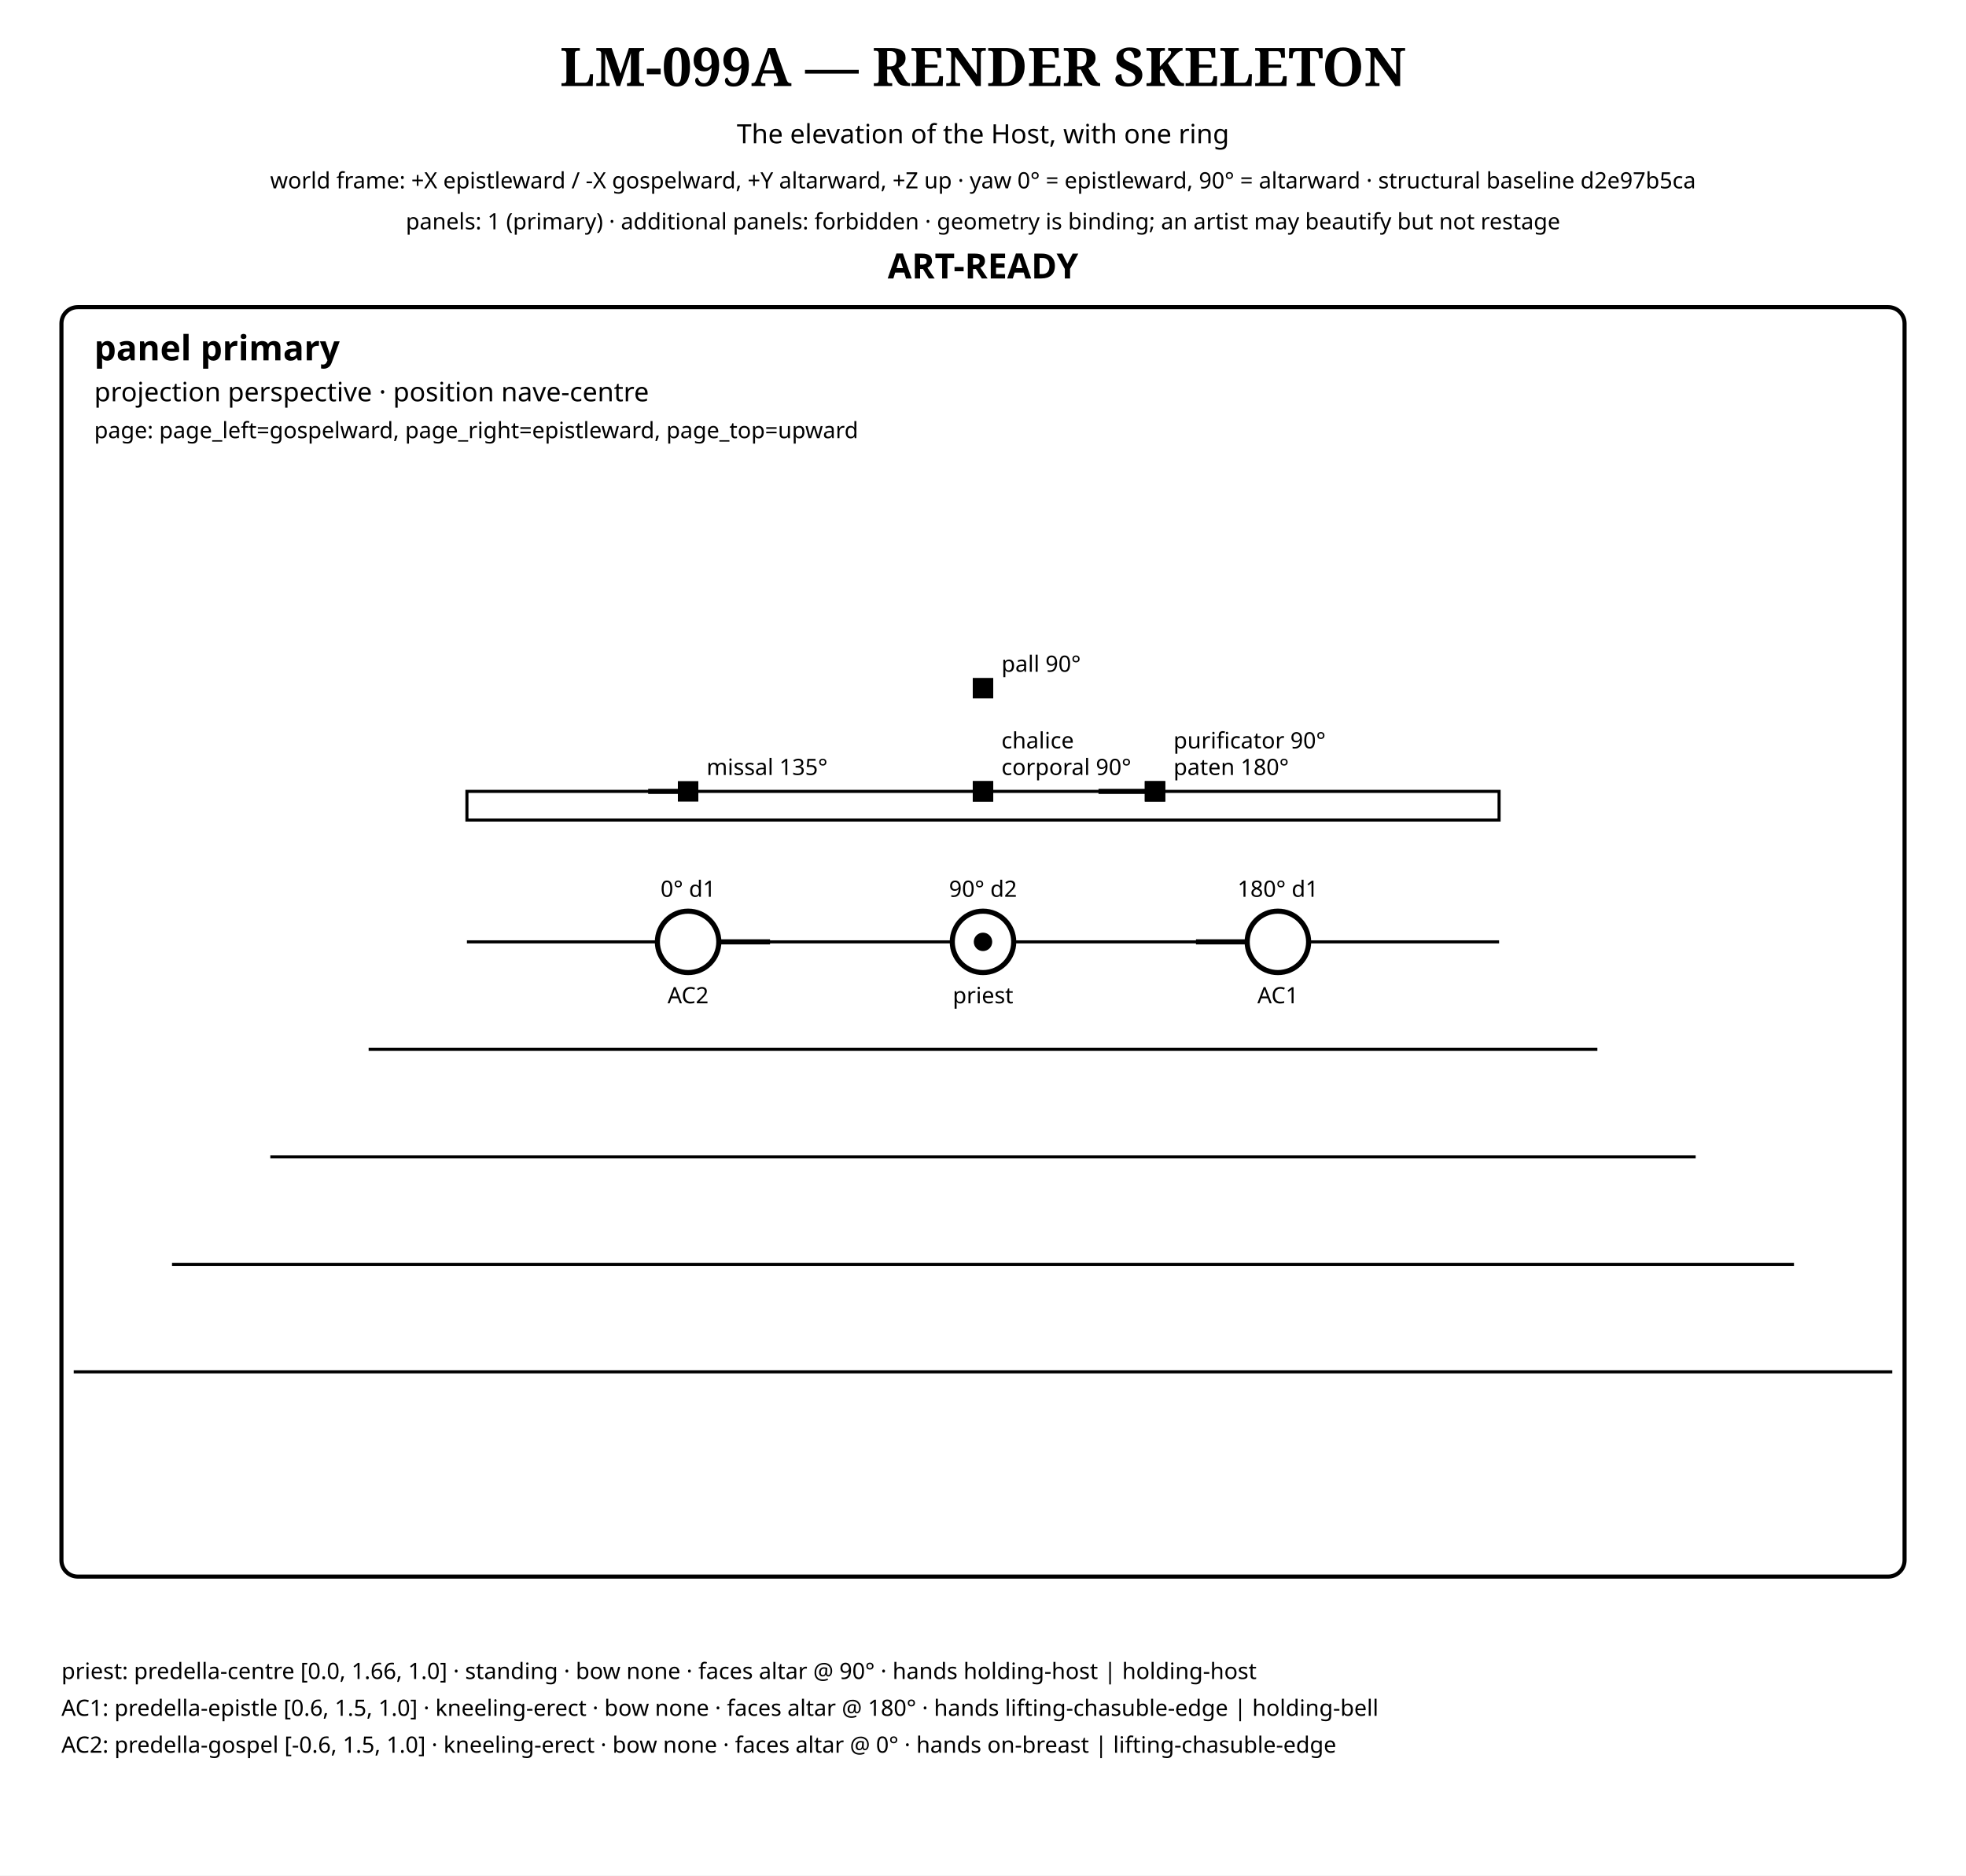
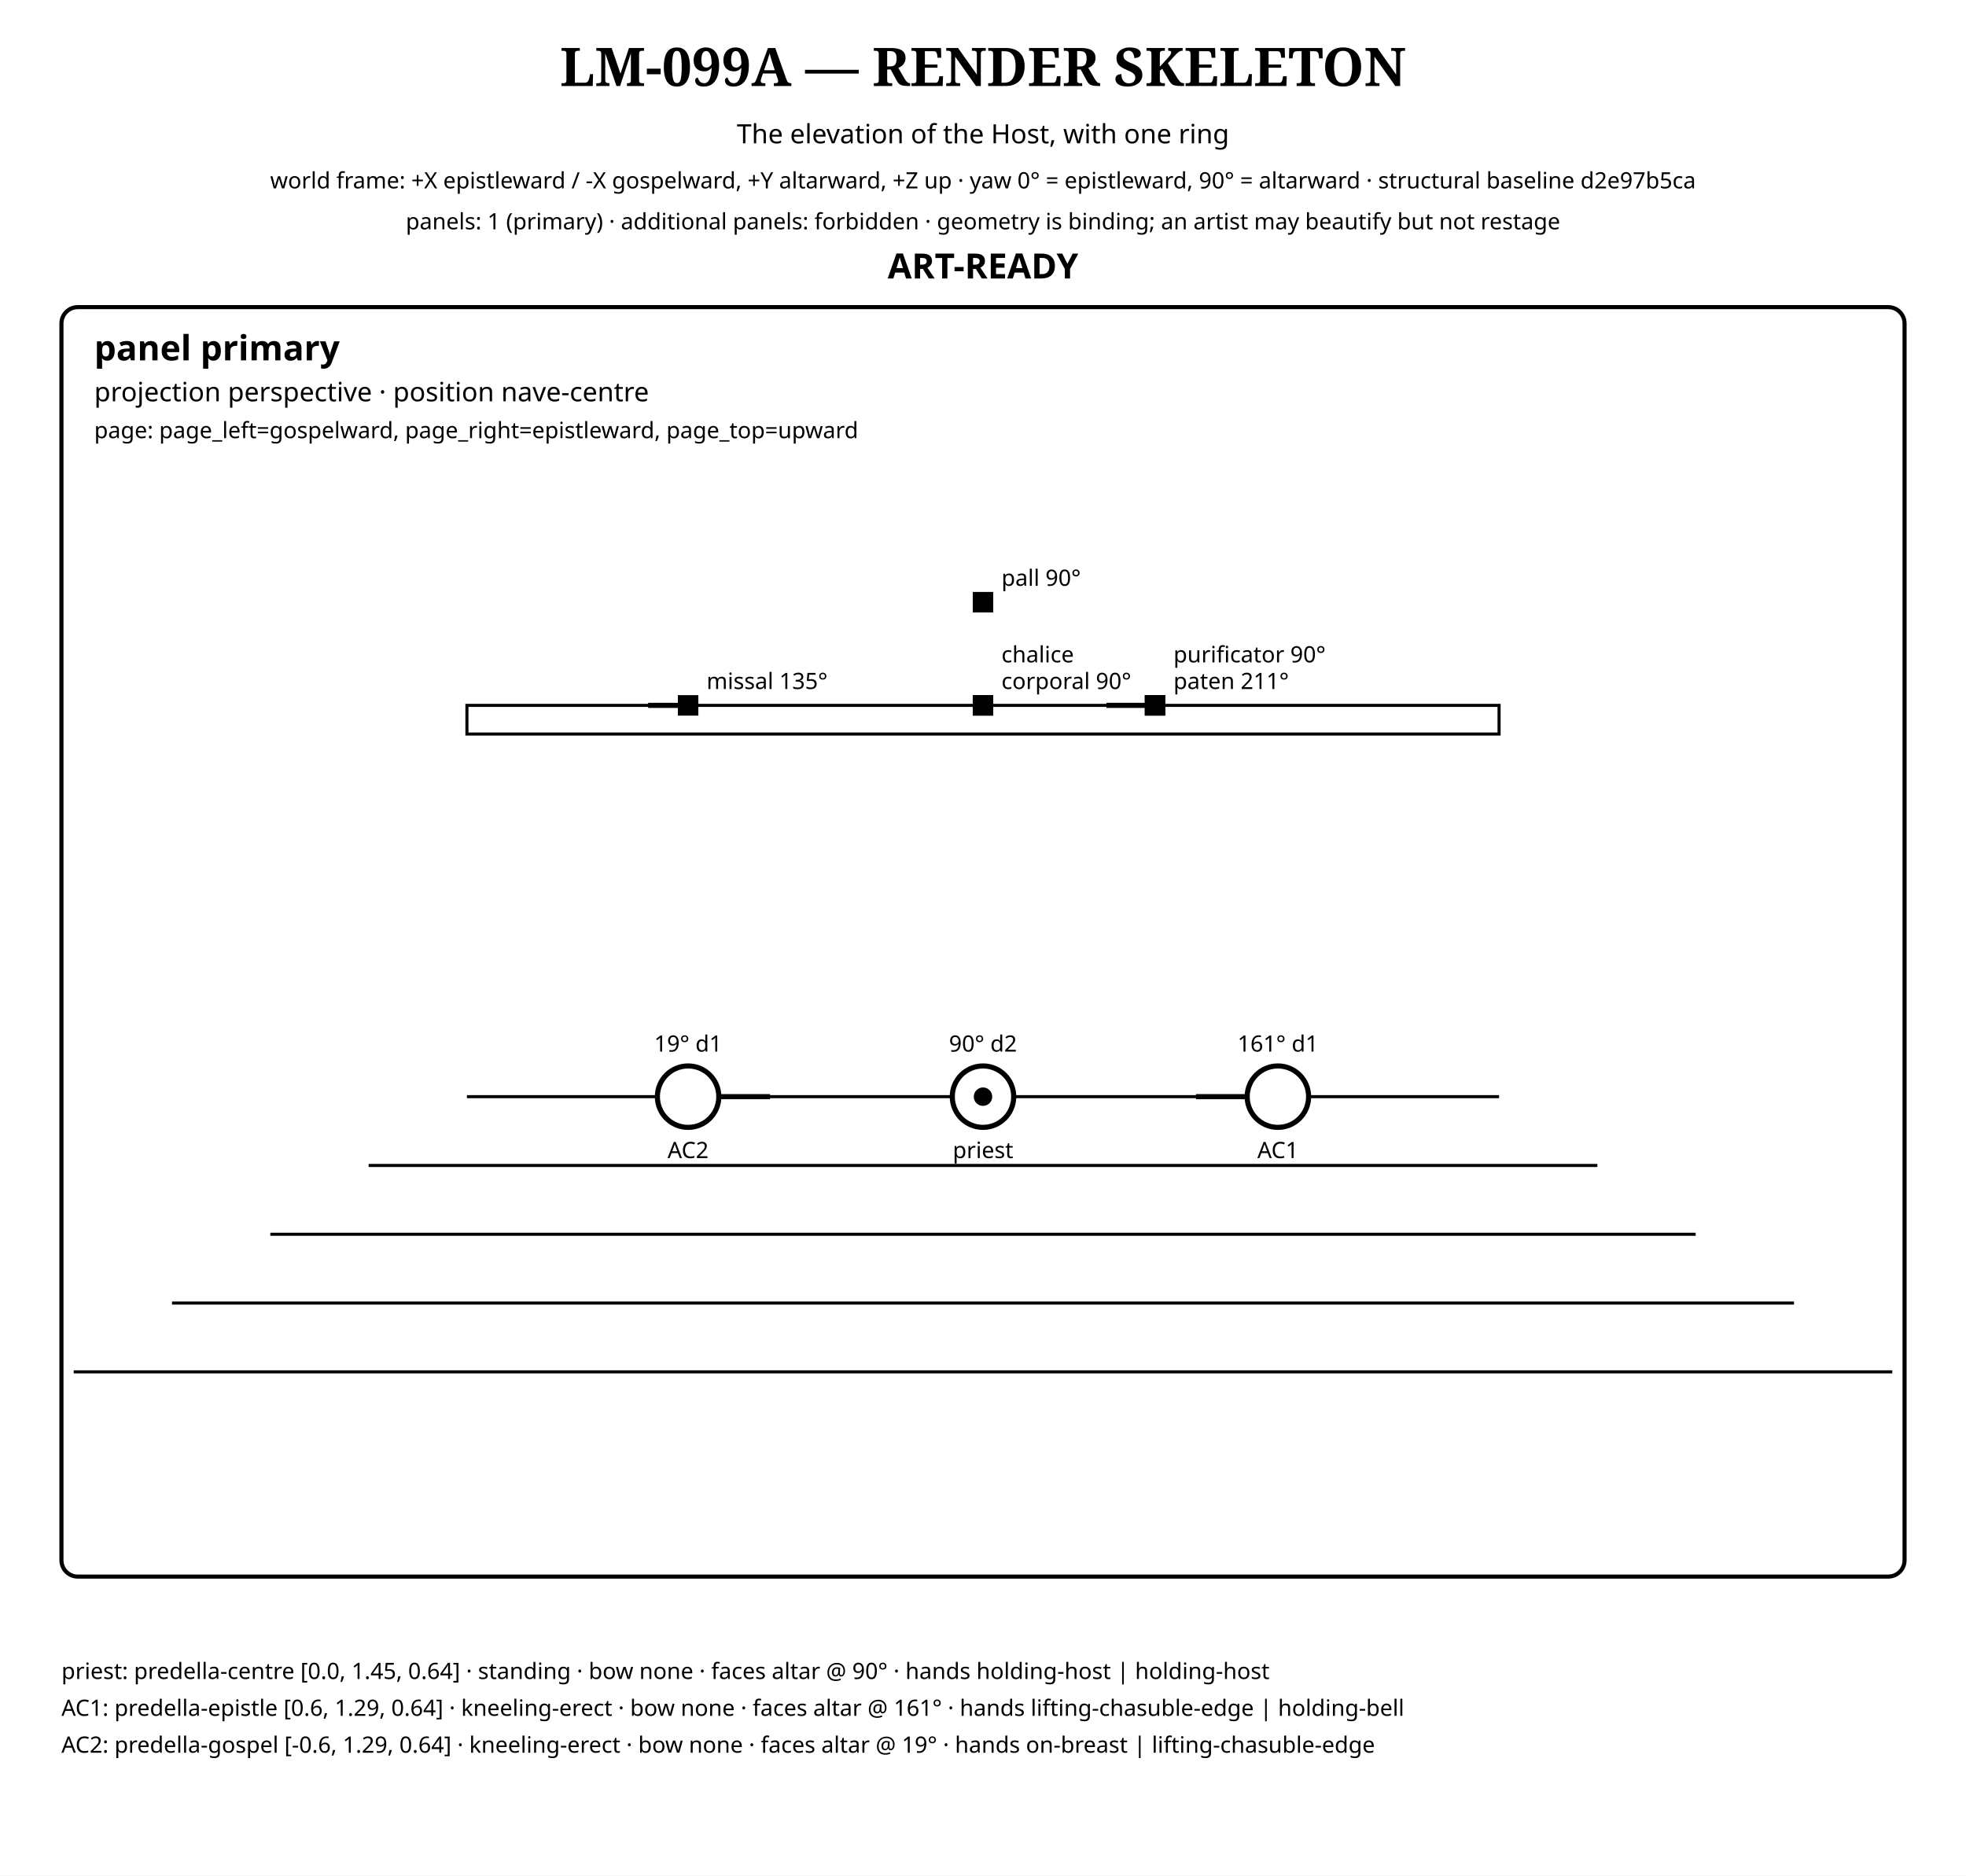
<svg xmlns="http://www.w3.org/2000/svg" width="960" height="916" viewBox="0 0 960 916">
  <rect width="100%" height="100%" fill="white" />
  <style>
text{fill:#000;font-family:sans-serif}.t{font-size:26px;font-weight:bold;font-family:serif}.h{font-size:17px;font-weight:bold}.s{font-size:13px}.m{font-size:11px}.box{fill:#fff;stroke:#000;stroke-width:2}.stone{fill:#fff;stroke:#000;stroke-width:1.5}.actor{fill:#fff;stroke:#000;stroke-width:2.5}.obj{fill:#000}.face{stroke:#000;stroke-width:2.5;fill:none}.path{stroke:#000;stroke-width:1.6;fill:none;stroke-dasharray:7 5}.axis{stroke:#000;stroke-width:1;fill:none}.blocked{fill:#000}
</style>
  <text x="480" y="42" text-anchor="middle" class="t">LM-099A — RENDER SKELETON</text>
  <text x="480" y="70" text-anchor="middle" class="s">The elevation of the Host, with one ring</text>
  <text x="480" y="92" text-anchor="middle" class="m">world frame: +X epistleward / -X gospelward, +Y altarward, +Z up · yaw 0° = epistleward, 90° = altarward · structural baseline d2e97b5ca</text>
  <text x="480" y="112" text-anchor="middle" class="m">panels: 1 (primary) · additional panels: forbidden · geometry is binding; an artist may beautify but not restage</text>
  <text x="480" y="136" text-anchor="middle" class="h">ART-READY</text>
  <g transform="translate(30,150)">
    <rect width="900" height="620" rx="8" class="box" />
    <text x="16" y="26" class="h">panel primary</text>
    <text x="16" y="46" class="s">projection perspective · position nave-centre</text>
    <text x="16" y="64" class="m">page: page_left=gospelward, page_right=epistleward, page_top=upward</text>
    <line x1="6.0" y1="520.0" x2="894.0" y2="520.0" class="stone" />
-     <line x1="54.0" y1="467.5" x2="846.0" y2="467.5" class="stone" />
-     <line x1="102.0" y1="415.0" x2="798.0" y2="415.0" class="stone" />
-     <line x1="150.0" y1="362.5" x2="750.0" y2="362.5" class="stone" />
-     <line x1="198.0" y1="310.0" x2="702.0" y2="310.0" class="stone" />
-     <rect x="198.0" y="236.5" width="504.0" height="14" class="stone" />
-     <rect x="445.0" y="231.5" width="10" height="10" class="obj" />
-     <line x1="450.0" y1="236.5" x2="450.0" y2="236.5" class="face" />
-     <text x="459.0" y="228.5" class="m">corporal 90°</text>
-     <rect x="445.0" y="231.5" width="10" height="10" class="obj" />
-     <text x="459.0" y="215.5" class="m">chalice</text>
-     <rect x="445.0" y="181.1" width="10" height="10" class="obj" />
-     <line x1="450.0" y1="186.1" x2="450.0" y2="186.1" class="face" />
-     <text x="459.0" y="178.1" class="m">pall 90°</text>
-     <rect x="529.0" y="231.5" width="10" height="10" class="obj" />
-     <line x1="534.0" y1="236.5" x2="506.4" y2="236.5" class="face" />
-     <text x="543.0" y="228.5" class="m">paten 180°</text>
-     <rect x="529.0" y="231.5" width="10" height="10" class="obj" />
-     <line x1="534.0" y1="236.5" x2="534.0" y2="236.5" class="face" />
-     <text x="543.0" y="215.5" class="m">purificator 90°</text>
-     <rect x="301.0" y="231.5" width="10" height="10" class="obj" />
-     <line x1="306.0" y1="236.5" x2="286.5" y2="236.5" class="face" />
-     <text x="315.0" y="228.5" class="m">missal 135°</text>
-     <circle cx="450.0" cy="310.0" r="15" class="actor" />
-     <circle cx="450.0" cy="310.0" r="4.5" class="obj" />
-     <text x="450.0" y="340.0" text-anchor="middle" class="m">priest</text>
-     <text x="450.0" y="288.0" text-anchor="middle" class="m">90° d2</text>
-     <circle cx="594.0" cy="310.0" r="15" class="actor" />
-     <line x1="579.0" y1="310.0" x2="554.0" y2="310.0" class="face" />
-     <text x="594.0" y="340.0" text-anchor="middle" class="m">AC1</text>
-     <text x="594.0" y="288.0" text-anchor="middle" class="m">180° d1</text>
-     <circle cx="306.0" cy="310.0" r="15" class="actor" />
-     <line x1="321.0" y1="310.0" x2="346.0" y2="310.0" class="face" />
-     <text x="306.0" y="340.0" text-anchor="middle" class="m">AC2</text>
-     <text x="306.0" y="288.0" text-anchor="middle" class="m">0° d1</text>
+     <line x1="54.0" y1="486.4" x2="846.0" y2="486.4" class="stone" />
+     <line x1="102.0" y1="452.8" x2="798.0" y2="452.8" class="stone" />
+     <line x1="150.0" y1="419.2" x2="750.0" y2="419.2" class="stone" />
+     <line x1="198.0" y1="385.6" x2="702.0" y2="385.6" class="stone" />
+     <rect x="198.0" y="194.5" width="504.0" height="14" class="stone" />
+     <rect x="445.0" y="189.5" width="10" height="10" class="obj" />
+     <line x1="450.0" y1="194.5" x2="450.0" y2="194.5" class="face" />
+     <text x="459.0" y="186.5" class="m">corporal 90°</text>
+     <rect x="445.0" y="189.5" width="10" height="10" class="obj" />
+     <text x="459.0" y="173.5" class="m">chalice</text>
+     <rect x="445.0" y="139.1" width="10" height="10" class="obj" />
+     <line x1="450.0" y1="144.1" x2="450.0" y2="144.1" class="face" />
+     <text x="459.0" y="136.1" class="m">pall 90°</text>
+     <rect x="529.0" y="189.5" width="10" height="10" class="obj" />
+     <line x1="534.0" y1="194.5" x2="510.3" y2="194.5" class="face" />
+     <text x="543.0" y="186.5" class="m">paten 211°</text>
+     <rect x="529.0" y="189.5" width="10" height="10" class="obj" />
+     <line x1="534.0" y1="194.5" x2="534.0" y2="194.5" class="face" />
+     <text x="543.0" y="173.5" class="m">purificator 90°</text>
+     <rect x="301.0" y="189.5" width="10" height="10" class="obj" />
+     <line x1="306.0" y1="194.5" x2="286.5" y2="194.5" class="face" />
+     <text x="315.0" y="186.5" class="m">missal 135°</text>
+     <circle cx="450.0" cy="385.6" r="15" class="actor" />
+     <circle cx="450.0" cy="385.6" r="4.5" class="obj" />
+     <text x="450.0" y="415.6" text-anchor="middle" class="m">priest</text>
+     <text x="450.0" y="363.6" text-anchor="middle" class="m">90° d2</text>
+     <circle cx="594.0" cy="385.6" r="15" class="actor" />
+     <line x1="579.0" y1="385.6" x2="554.0" y2="385.6" class="face" />
+     <text x="594.0" y="415.6" text-anchor="middle" class="m">AC1</text>
+     <text x="594.0" y="363.6" text-anchor="middle" class="m">161° d1</text>
+     <circle cx="306.0" cy="385.6" r="15" class="actor" />
+     <line x1="321.0" y1="385.6" x2="346.0" y2="385.6" class="face" />
+     <text x="306.0" y="415.6" text-anchor="middle" class="m">AC2</text>
+     <text x="306.0" y="363.6" text-anchor="middle" class="m">19° d1</text>
  </g>
-   <text x="30" y="820" class="m">priest: predella-centre [0.0, 1.66, 1.0] · standing · bow none · faces altar @ 90° · hands holding-host | holding-host</text>
-   <text x="30" y="838" class="m">AC1: predella-epistle [0.6, 1.5, 1.0] · kneeling-erect · bow none · faces altar @ 180° · hands lifting-chasuble-edge | holding-bell</text>
-   <text x="30" y="856" class="m">AC2: predella-gospel [-0.6, 1.5, 1.0] · kneeling-erect · bow none · faces altar @ 0° · hands on-breast | lifting-chasuble-edge</text>
+   <text x="30" y="820" class="m">priest: predella-centre [0.0, 1.45, 0.64] · standing · bow none · faces altar @ 90° · hands holding-host | holding-host</text>
+   <text x="30" y="838" class="m">AC1: predella-epistle [0.6, 1.29, 0.64] · kneeling-erect · bow none · faces altar @ 161° · hands lifting-chasuble-edge | holding-bell</text>
+   <text x="30" y="856" class="m">AC2: predella-gospel [-0.6, 1.29, 0.64] · kneeling-erect · bow none · faces altar @ 19° · hands on-breast | lifting-chasuble-edge</text>
</svg>
